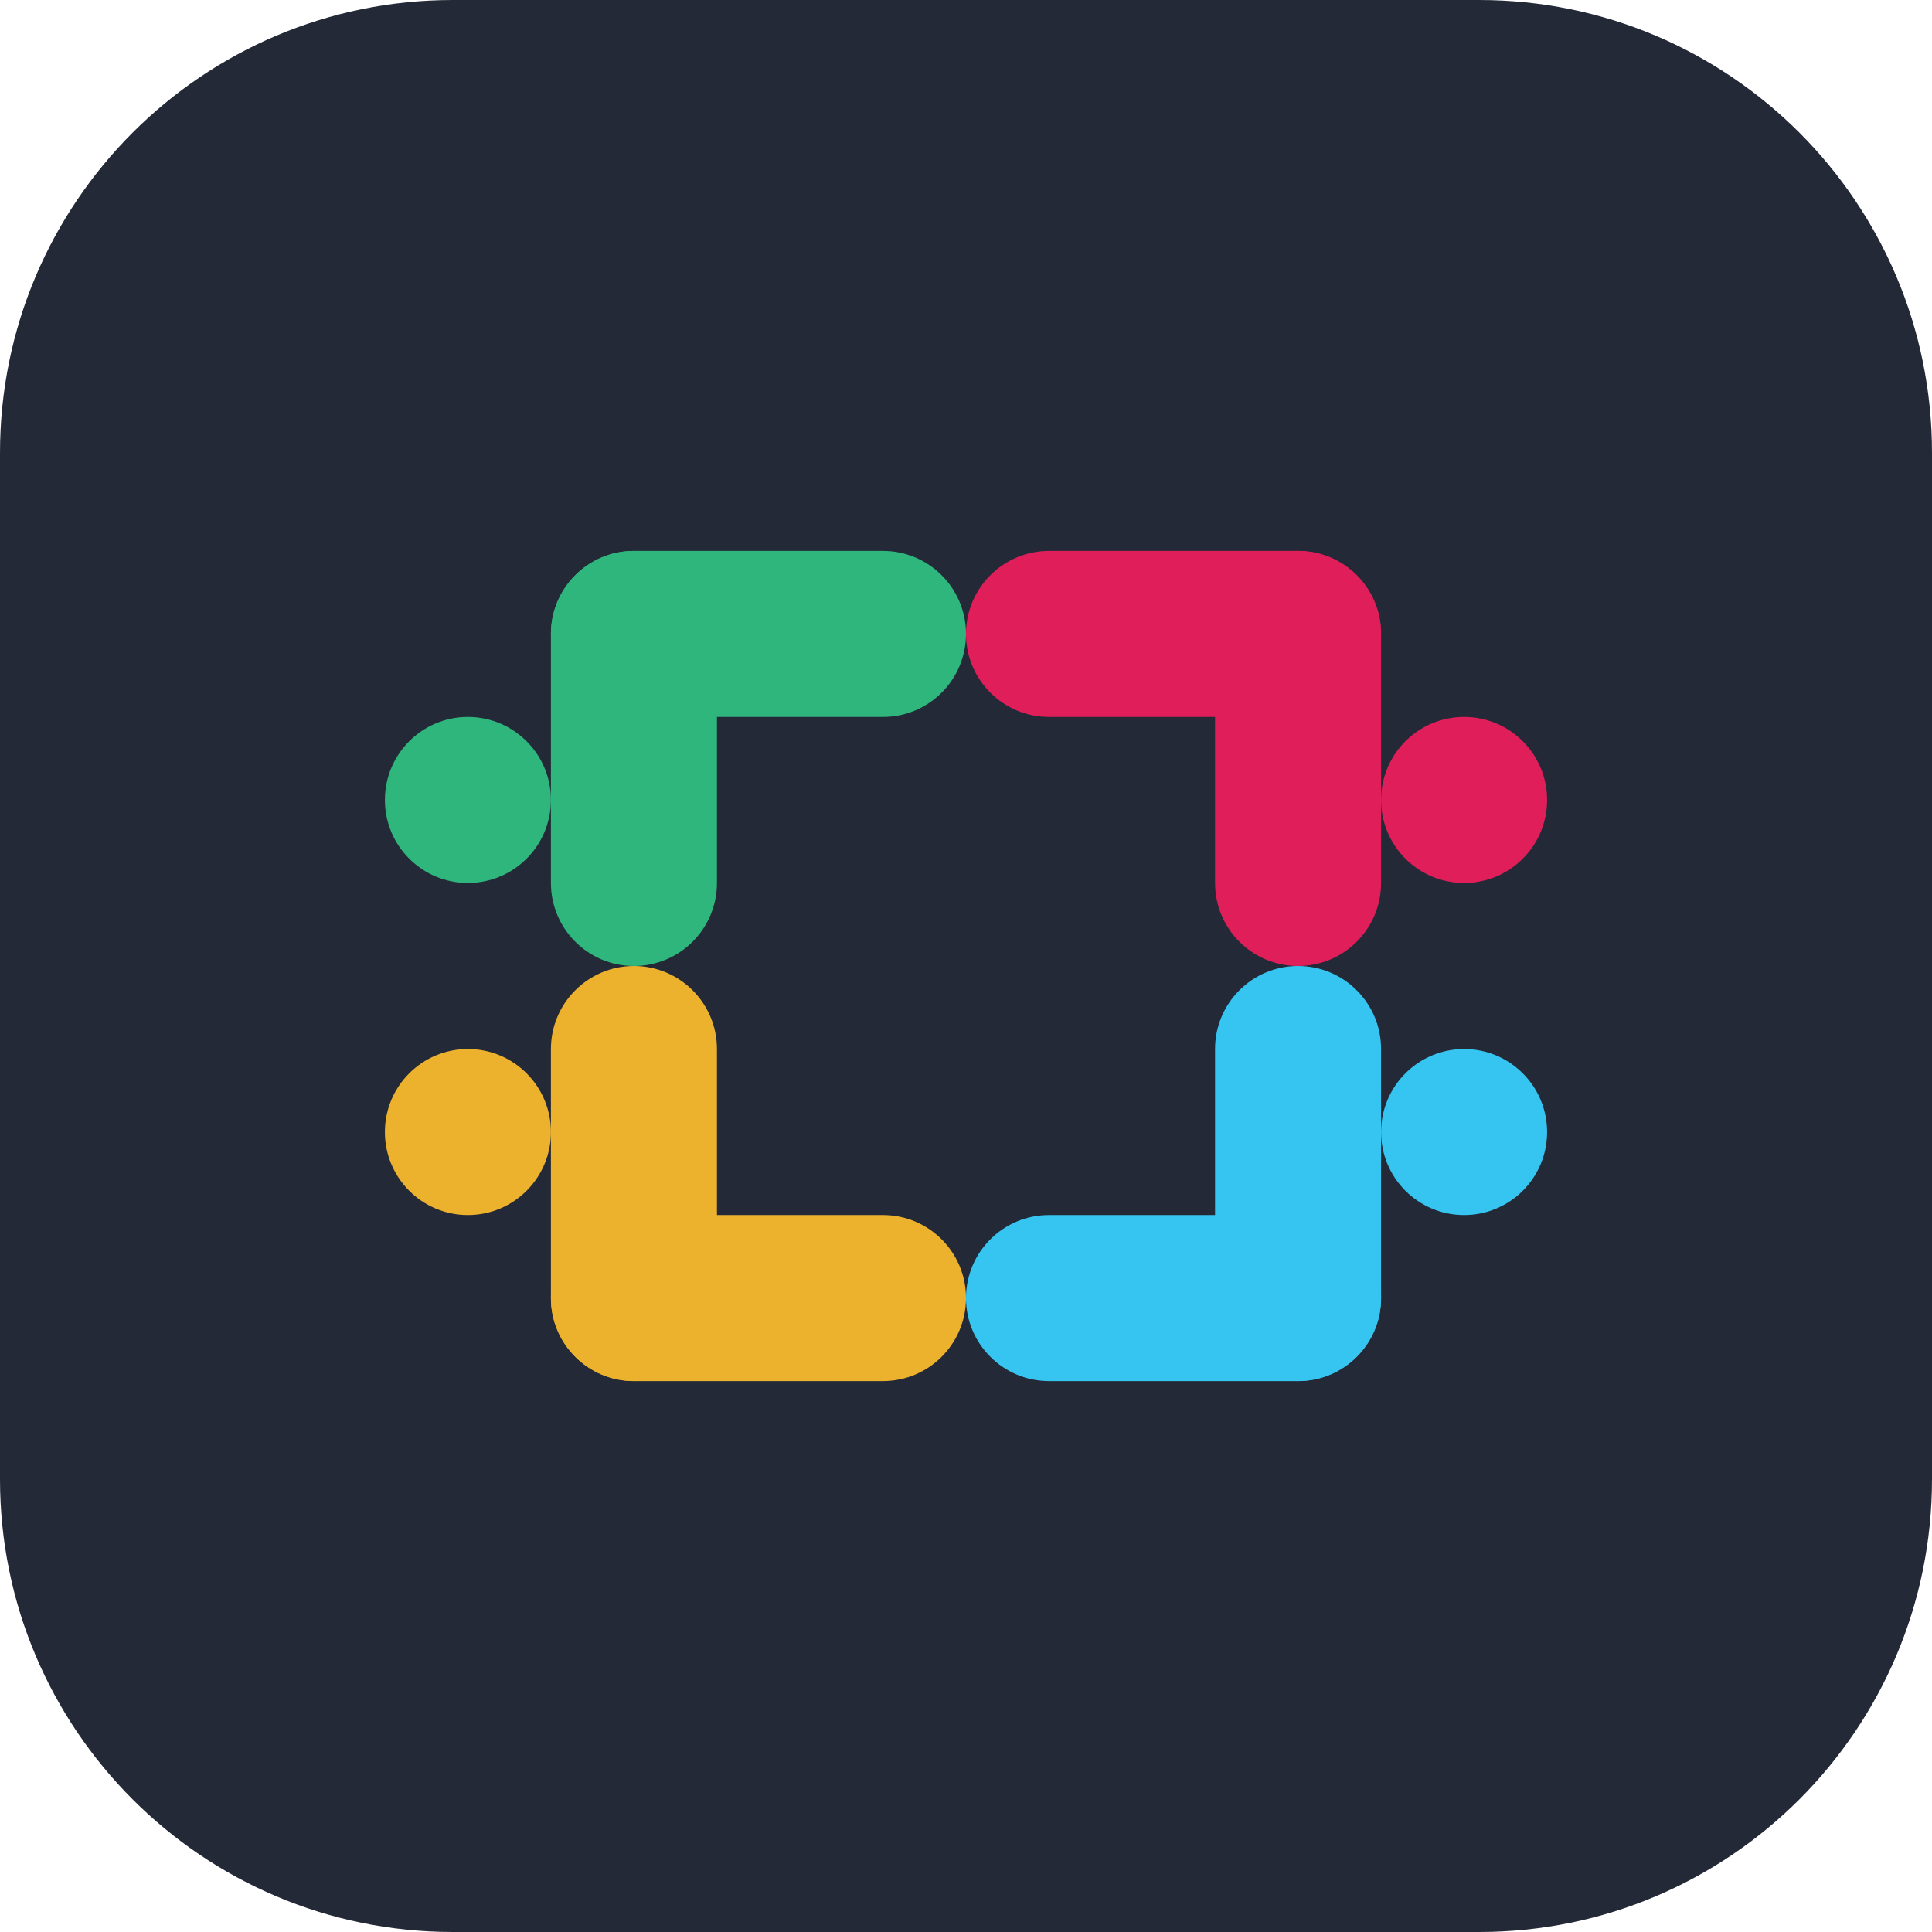
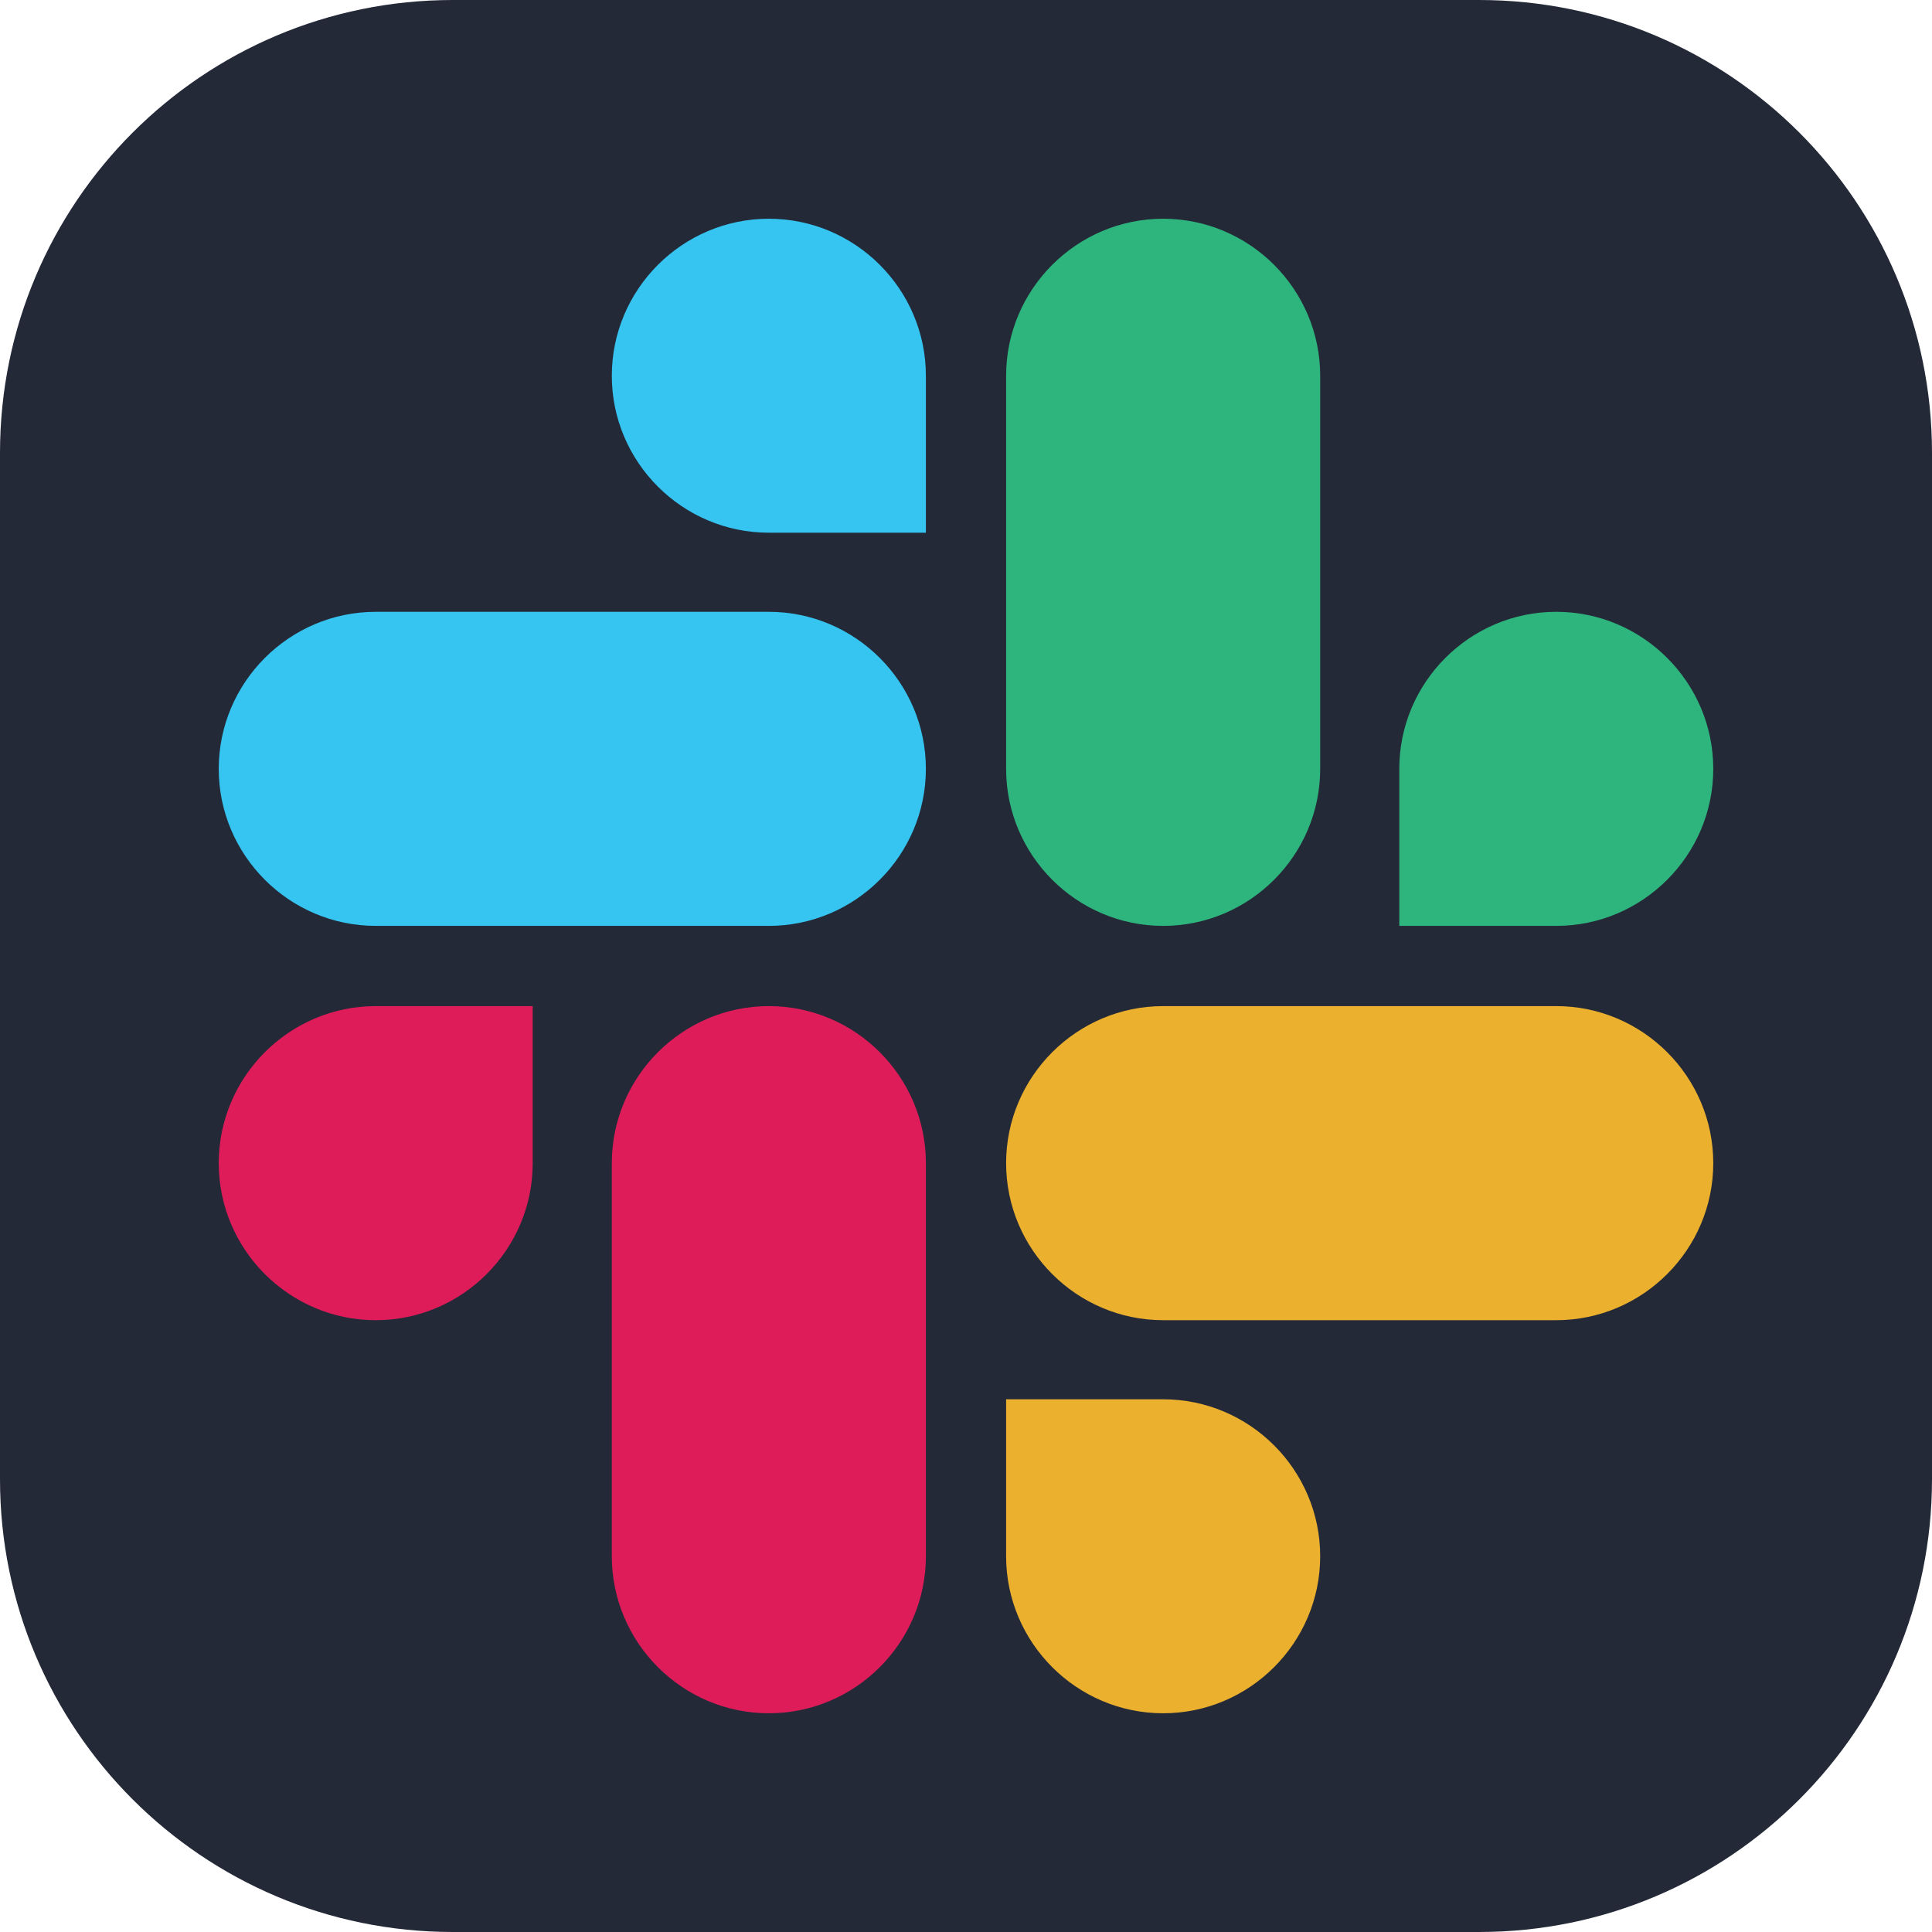
<svg xmlns="http://www.w3.org/2000/svg" width="256" height="256" fill="none" viewBox="0 0 256 256">
  <rect width="256" height="256" fill="#242938" rx="60" />
-   <g transform="translate(128,128)">
-     <rect x="-55" y="-55" width="22" height="55" rx="11" fill="#2EB67D" />
-     <rect x="-55" y="-55" width="55" height="22" rx="11" fill="#2EB67D" />
-     <circle cx="-66" cy="-22" r="11" fill="#2EB67D" />
-     <rect x="33" y="-55" width="22" height="55" rx="11" fill="#E01E5A" />
-     <rect x="0" y="-55" width="55" height="22" rx="11" fill="#E01E5A" />
-     <circle cx="66" cy="-22" r="11" fill="#E01E5A" />
-     <rect x="-55" y="0" width="22" height="55" rx="11" fill="#ECB22E" />
-     <rect x="-55" y="33" width="55" height="22" rx="11" fill="#ECB22E" />
-     <circle cx="-66" cy="22" r="11" fill="#ECB22E" />
-     <rect x="33" y="0" width="22" height="55" rx="11" fill="#36C5F0" />
-     <rect x="0" y="33" width="55" height="22" rx="11" fill="#36C5F0" />
-     <circle cx="66" cy="22" r="11" fill="#36C5F0" />
+   <g transform="translate(28.00, 28.00) scale(1.5625)">
+     <path d="M27.255 80.719c0 7.33-5.978 13.317-13.309 13.317C6.616 94.036.63 88.049.63 80.719s5.987-13.317 13.317-13.317h13.309zm6.709 0c0-7.33 5.987-13.317 13.317-13.317s13.317 5.986 13.317 13.317v33.335c0 7.33-5.986 13.317-13.317 13.317-7.33 0-13.317-5.987-13.317-13.317zm0 0" fill="#de1c59" />
+     <path d="M47.281 27.255c-7.33 0-13.317-5.978-13.317-13.309C33.964 6.616 39.951.63 47.281.63s13.317 5.987 13.317 13.317v13.309zm0 6.709c7.33 0 13.317 5.987 13.317 13.317s-5.986 13.317-13.317 13.317H13.946C6.616 60.598.63 54.612.63 47.281c0-7.33 5.987-13.317 13.317-13.317zm0 0" fill="#35c5f0" />
+     <path d="M100.745 47.281c0-7.33 5.978-13.317 13.309-13.317 7.33 0 13.317 5.987 13.317 13.317s-5.987 13.317-13.317 13.317h-13.309zm-6.709 0c0 7.33-5.987 13.317-13.317 13.317s-13.317-5.986-13.317-13.317V13.946C67.402 6.616 73.388.63 80.719.63c7.33 0 13.317 5.987 13.317 13.317zm0 0" fill="#2eb57d" />
+     <path d="M80.719 100.745c7.33 0 13.317 5.978 13.317 13.309 0 7.33-5.987 13.317-13.317 13.317s-13.317-5.987-13.317-13.317v-13.309zm0-6.709c-7.33 0-13.317-5.987-13.317-13.317s5.986-13.317 13.317-13.317h33.335c7.33 0 13.317 5.986 13.317 13.317 0 7.33-5.987 13.317-13.317 13.317zm0 0" fill="#ebb02e" />
  </g>
</svg>
